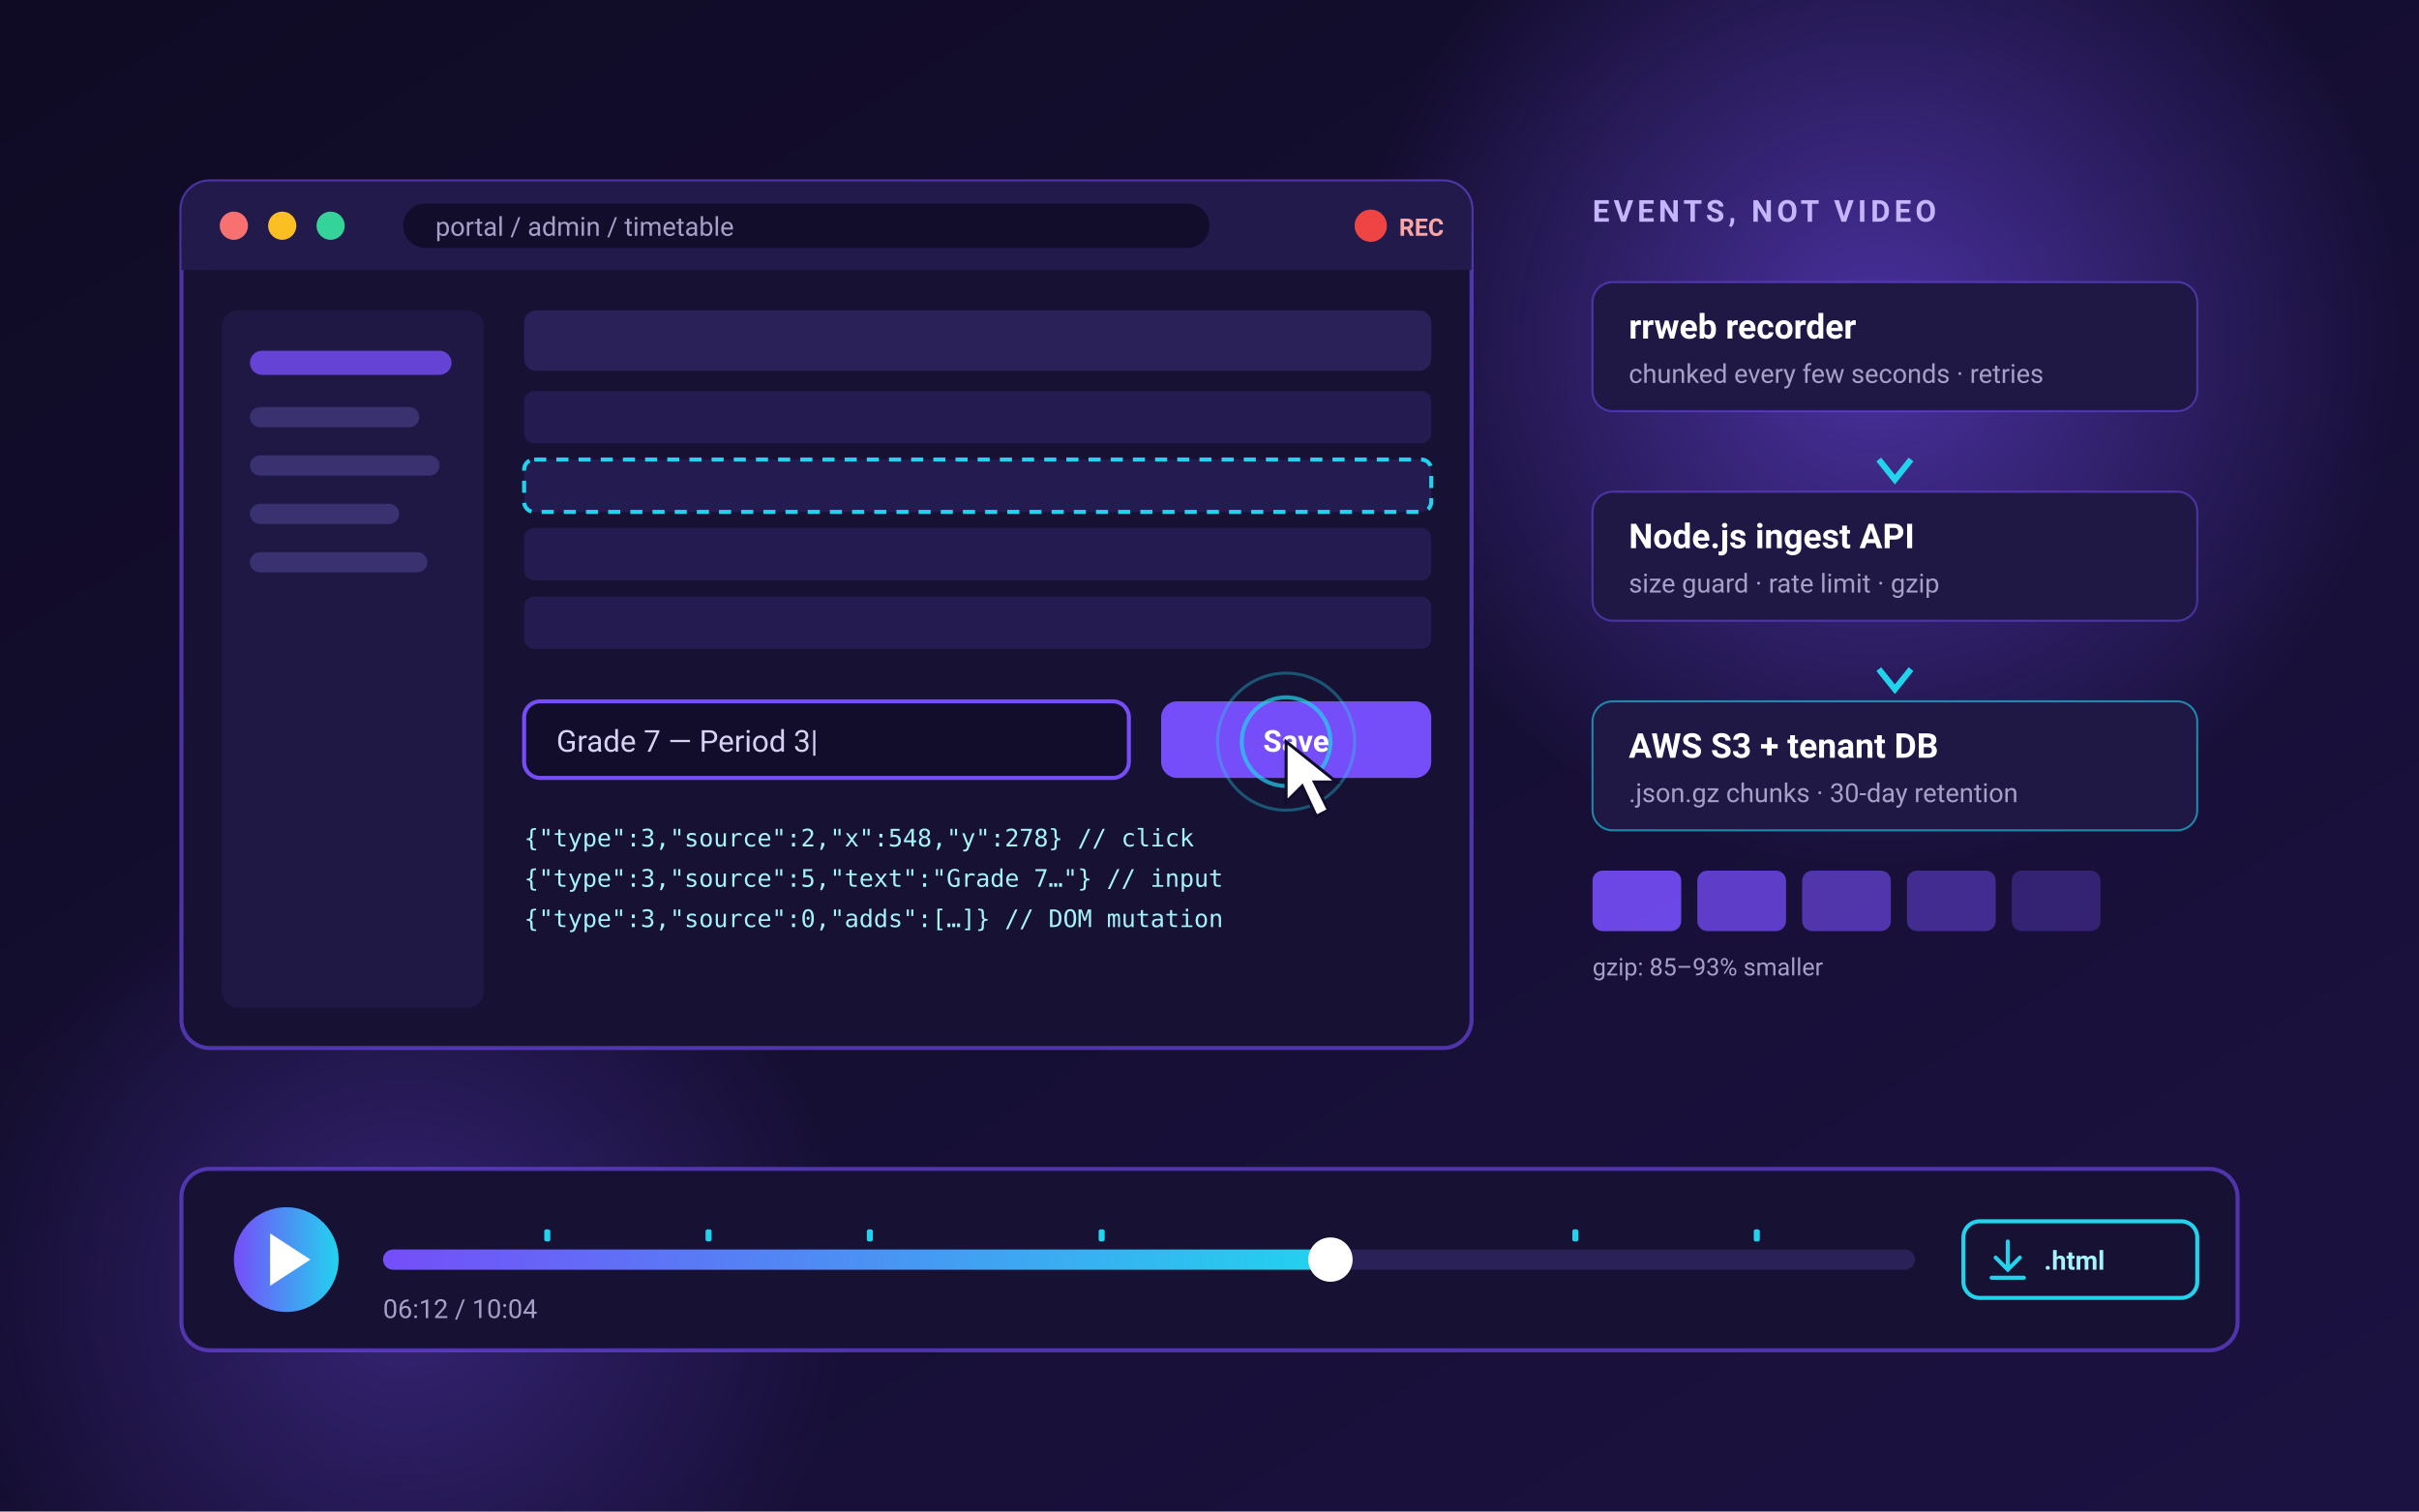
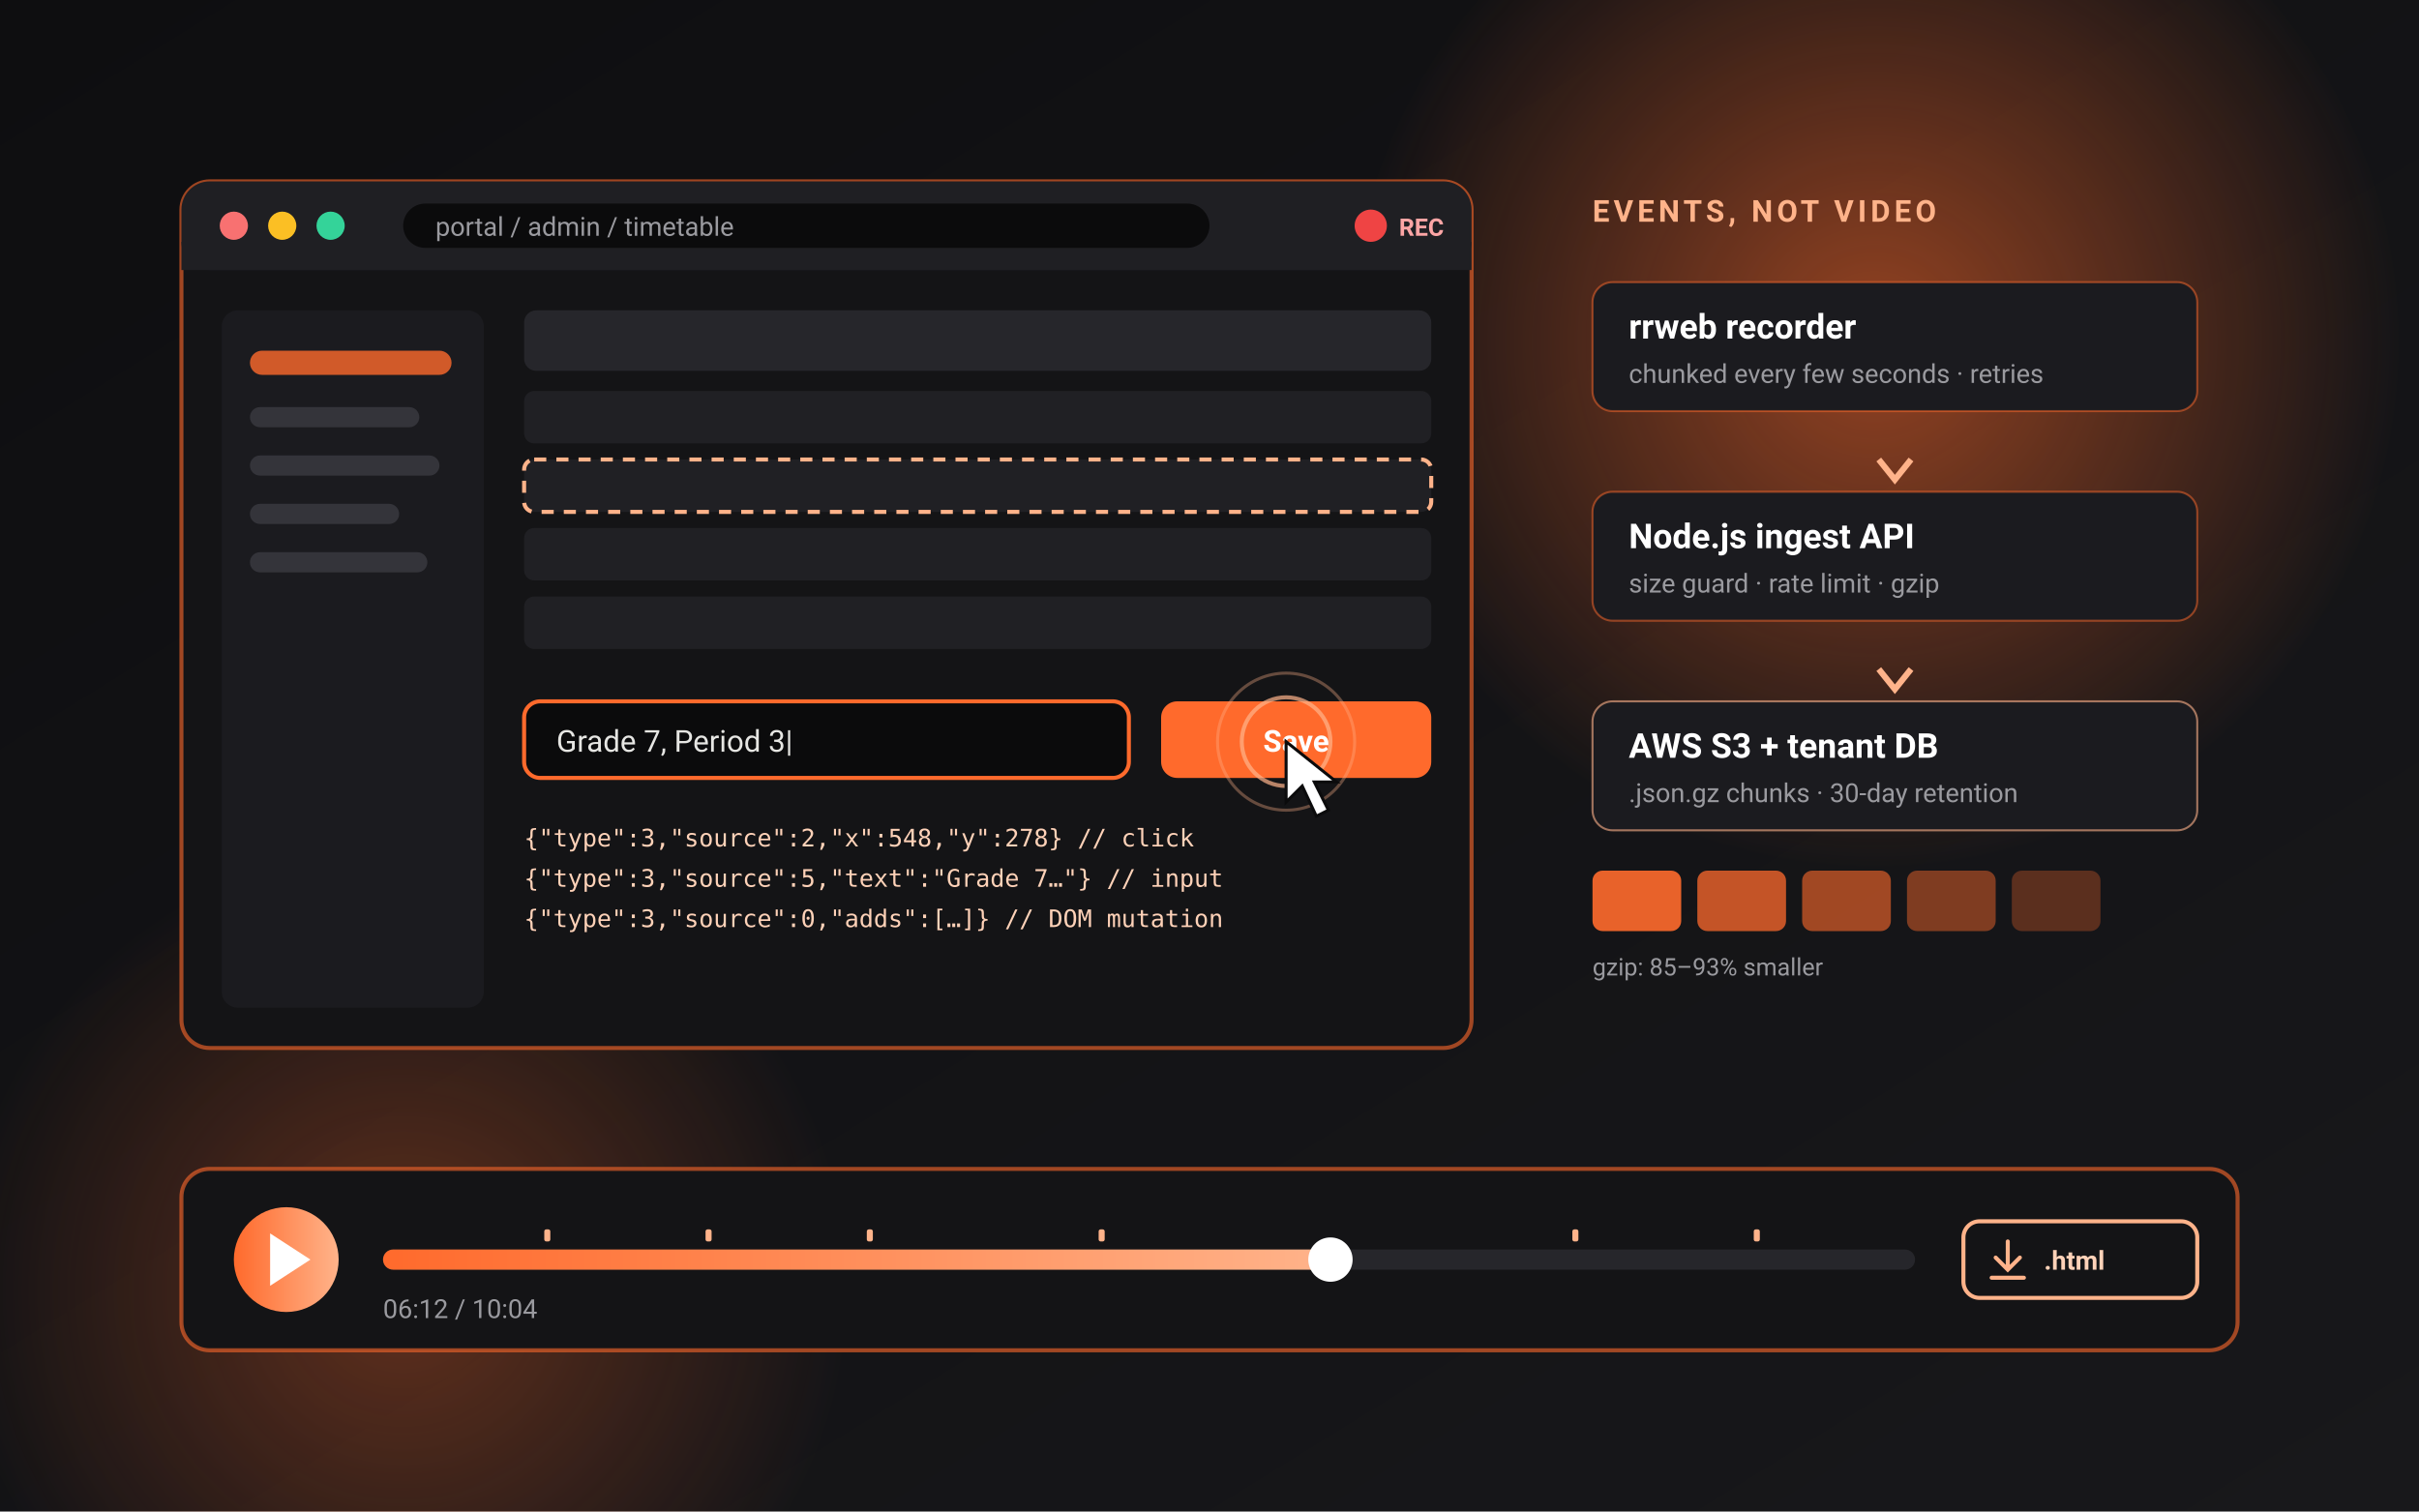
<svg xmlns="http://www.w3.org/2000/svg" viewBox="0 0 1200 750" font-family="Segoe UI, Roboto, Helvetica, Arial, sans-serif">
  <defs>
    <linearGradient id="bg" x1="0" y1="0" x2="1" y2="1">
-       <stop offset="0" stop-color="#0f0b24" />
-       <stop offset="1" stop-color="#1c1242" />
+       <stop offset="0" stop-color="#0e0e10" />
+       <stop offset="1" stop-color="#18181b" />
    </linearGradient>
    <linearGradient id="accent" x1="0" y1="0" x2="1" y2="0">
-       <stop offset="0" stop-color="#754ef9" />
-       <stop offset="1" stop-color="#22d3ee" />
+       <stop offset="0" stop-color="#ff6a2c" />
+       <stop offset="1" stop-color="#ffb38a" />
    </linearGradient>
    <radialGradient id="glow" cx="0.5" cy="0.5" r="0.5">
-       <stop offset="0" stop-color="#754ef9" stop-opacity=".55" />
-       <stop offset="1" stop-color="#754ef9" stop-opacity="0" />
+       <stop offset="0" stop-color="#ff6a2c" stop-opacity=".55" />
+       <stop offset="1" stop-color="#ff6a2c" stop-opacity="0" />
    </radialGradient>
  </defs>
  <rect width="1200" height="750" fill="url(#bg)" />
  <circle cx="930" cy="170" r="260" fill="url(#glow)" />
  <circle cx="200" cy="640" r="220" fill="url(#glow)" opacity=".6" />
  <g transform="translate(90 90)">
-     <rect width="640" height="430" rx="14" fill="#171133" stroke="#754ef9" stroke-opacity=".6" stroke-width="2" />
-     <rect width="640" height="44" rx="14" fill="#221a4a" />
-     <rect y="30" width="640" height="14" fill="#221a4a" />
+     <rect width="640" height="430" rx="14" fill="#141416" stroke="#ff6a2c" stroke-opacity=".6" stroke-width="2" />
+     <rect width="640" height="44" rx="14" fill="#1f1f23" />
+     <rect y="30" width="640" height="14" fill="#1f1f23" />
    <circle cx="26" cy="22" r="7" fill="#f87171" />
    <circle cx="50" cy="22" r="7" fill="#fbbf24" />
    <circle cx="74" cy="22" r="7" fill="#34d399" />
-     <rect x="110" y="11" width="400" height="22" rx="11" fill="#120d2b" />
-     <text x="126" y="27" fill="#a5a0c8" font-size="13">portal / admin / timetable</text>
+     <rect x="110" y="11" width="400" height="22" rx="11" fill="#0b0b0c" />
+     <text x="126" y="27" fill="#9a9a9f" font-size="13">portal / admin / timetable</text>
    <circle cx="590" cy="22" r="8" fill="#ef4444" />
    <text x="604" y="27" fill="#fca5a5" font-size="12" font-weight="700">REC</text>
-     <rect x="20" y="64" width="130" height="346" rx="8" fill="#1f1845" />
-     <rect x="34" y="84" width="100" height="12" rx="6" fill="#754ef9" opacity=".8" />
-     <rect x="34" y="112" width="84" height="10" rx="5" fill="#3a3170" />
-     <rect x="34" y="136" width="94" height="10" rx="5" fill="#3a3170" />
-     <rect x="34" y="160" width="74" height="10" rx="5" fill="#3a3170" />
-     <rect x="34" y="184" width="88" height="10" rx="5" fill="#3a3170" />
-     <rect x="170" y="64" width="450" height="30" rx="6" fill="#2a2158" />
-     <g fill="#241c50">
+     <rect x="20" y="64" width="130" height="346" rx="8" fill="#1b1b1f" />
+     <rect x="34" y="84" width="100" height="12" rx="6" fill="#ff6a2c" opacity=".8" />
+     <rect x="34" y="112" width="84" height="10" rx="5" fill="#34343a" />
+     <rect x="34" y="136" width="94" height="10" rx="5" fill="#34343a" />
+     <rect x="34" y="160" width="74" height="10" rx="5" fill="#34343a" />
+     <rect x="34" y="184" width="88" height="10" rx="5" fill="#34343a" />
+     <rect x="170" y="64" width="450" height="30" rx="6" fill="#26262b" />
+     <g fill="#202024">
      <rect x="170" y="104" width="450" height="26" rx="5" />
      <rect x="170" y="138" width="450" height="26" rx="5" />
      <rect x="170" y="172" width="450" height="26" rx="5" />
      <rect x="170" y="206" width="450" height="26" rx="5" />
    </g>
-     <rect x="170" y="138" width="450" height="26" rx="5" fill="none" stroke="#22d3ee" stroke-width="2" stroke-dasharray="6 5" />
-     <rect x="170" y="258" width="300" height="38" rx="8" fill="#120d2b" stroke="#754ef9" stroke-width="2" />
-     <text x="186" y="283" fill="#d6d2f5" font-size="15">Grade 7 — Period 3|</text>
-     <rect x="486" y="258" width="134" height="38" rx="8" fill="#754ef9" />
+     <rect x="170" y="138" width="450" height="26" rx="5" fill="none" stroke="#ffb38a" stroke-width="2" stroke-dasharray="6 5" />
+     <rect x="170" y="258" width="300" height="38" rx="8" fill="#0b0b0c" stroke="#ff6a2c" stroke-width="2" />
+     <text x="186" y="283" fill="#e6e6e3" font-size="15">Grade 7, Period 3|</text>
+     <rect x="486" y="258" width="134" height="38" rx="8" fill="#ff6a2c" />
    <text x="553" y="283" fill="#fff" font-size="15" font-weight="700" text-anchor="middle">Save</text>
-     <circle cx="548" cy="278" r="22" fill="none" stroke="#22d3ee" stroke-width="2" opacity=".7" />
-     <circle cx="548" cy="278" r="34" fill="none" stroke="#22d3ee" stroke-width="1.5" opacity=".35" />
-     <path d="M548 278 l0 30 l8 -8 l7 15 l6 -3 l-7 -14 l11 0 z" fill="#fff" stroke="#120d2b" stroke-width="1.5" />
-     <g font-size="12" font-family="Consolas, Menlo, monospace" fill="#a5f3fc">
+     <circle cx="548" cy="278" r="22" fill="none" stroke="#ffb38a" stroke-width="2" opacity=".7" />
+     <circle cx="548" cy="278" r="34" fill="none" stroke="#ffb38a" stroke-width="1.5" opacity=".35" />
+     <path d="M548 278 l0 30 l8 -8 l7 15 l6 -3 l-7 -14 l11 0 z" fill="#fff" stroke="#0b0b0c" stroke-width="1.5" />
+     <g font-size="12" font-family="Consolas, Menlo, monospace" fill="#ffd2b8">
      <text x="170" y="330">{"type":3,"source":2,"x":548,"y":278}   // click</text>
      <text x="170" y="350">{"type":3,"source":5,"text":"Grade 7…"}  // input</text>
      <text x="170" y="370">{"type":3,"source":0,"adds":[…]}      // DOM mutation</text>
    </g>
  </g>
  <g transform="translate(790 110)">
-     <text x="0" y="0" fill="#c4b5fd" font-size="15" font-weight="700" letter-spacing="2">EVENTS, NOT VIDEO</text>
+     <text x="0" y="0" fill="#ffb38a" font-size="15" font-weight="700" letter-spacing="2">EVENTS, NOT VIDEO</text>
    <g transform="translate(0 30)">
-       <rect width="300" height="64" rx="10" fill="#1f1845" stroke="#754ef9" stroke-opacity=".5" />
+       <rect width="300" height="64" rx="10" fill="#1b1b1f" stroke="#ff6a2c" stroke-opacity=".5" />
      <text x="18" y="28" fill="#fff" font-size="17" font-weight="700">rrweb recorder</text>
-       <text x="18" y="50" fill="#a5a0c8" font-size="13">chunked every few seconds · retries</text>
+       <text x="18" y="50" fill="#9a9a9f" font-size="13">chunked every few seconds · retries</text>
    </g>
    <path d="M150 100 v26" stroke="url(#accent)" stroke-width="3" />
-     <path d="M142 118 l8 10 l8 -10" fill="none" stroke="#22d3ee" stroke-width="3" />
+     <path d="M142 118 l8 10 l8 -10" fill="none" stroke="#ffb38a" stroke-width="3" />
    <g transform="translate(0 134)">
-       <rect width="300" height="64" rx="10" fill="#1f1845" stroke="#754ef9" stroke-opacity=".5" />
+       <rect width="300" height="64" rx="10" fill="#1b1b1f" stroke="#ff6a2c" stroke-opacity=".5" />
      <text x="18" y="28" fill="#fff" font-size="17" font-weight="700">Node.js ingest API</text>
-       <text x="18" y="50" fill="#a5a0c8" font-size="13">size guard · rate limit · gzip</text>
+       <text x="18" y="50" fill="#9a9a9f" font-size="13">size guard · rate limit · gzip</text>
    </g>
    <path d="M150 204 v26" stroke="url(#accent)" stroke-width="3" />
-     <path d="M142 222 l8 10 l8 -10" fill="none" stroke="#22d3ee" stroke-width="3" />
+     <path d="M142 222 l8 10 l8 -10" fill="none" stroke="#ffb38a" stroke-width="3" />
    <g transform="translate(0 238)">
-       <rect width="300" height="64" rx="10" fill="#1f1845" stroke="#22d3ee" stroke-opacity=".6" />
+       <rect width="300" height="64" rx="10" fill="#1b1b1f" stroke="#ffb38a" stroke-opacity=".6" />
      <text x="18" y="28" fill="#fff" font-size="17" font-weight="700">AWS S3 + tenant DB</text>
-       <text x="18" y="50" fill="#a5a0c8" font-size="13">.json.gz chunks · 30-day retention</text>
+       <text x="18" y="50" fill="#9a9a9f" font-size="13">.json.gz chunks · 30-day retention</text>
    </g>
    <g transform="translate(0 322)">
-       <rect x="0" width="44" height="30" rx="5" fill="#754ef9" opacity=".9" />
-       <rect x="52" width="44" height="30" rx="5" fill="#754ef9" opacity=".75" />
-       <rect x="104" width="44" height="30" rx="5" fill="#754ef9" opacity=".6" />
-       <rect x="156" width="44" height="30" rx="5" fill="#754ef9" opacity=".45" />
-       <rect x="208" width="44" height="30" rx="5" fill="#754ef9" opacity=".3" />
-       <text x="0" y="52" fill="#a5a0c8" font-size="12">gzip: 85–93% smaller</text>
+       <rect x="0" width="44" height="30" rx="5" fill="#ff6a2c" opacity=".9" />
+       <rect x="52" width="44" height="30" rx="5" fill="#ff6a2c" opacity=".75" />
+       <rect x="104" width="44" height="30" rx="5" fill="#ff6a2c" opacity=".6" />
+       <rect x="156" width="44" height="30" rx="5" fill="#ff6a2c" opacity=".45" />
+       <rect x="208" width="44" height="30" rx="5" fill="#ff6a2c" opacity=".3" />
+       <text x="0" y="52" fill="#9a9a9f" font-size="12">gzip: 85–93% smaller</text>
    </g>
  </g>
  <g transform="translate(90 580)">
-     <rect width="1020" height="90" rx="14" fill="#171133" stroke="#754ef9" stroke-opacity=".6" stroke-width="2" />
+     <rect width="1020" height="90" rx="14" fill="#141416" stroke="#ff6a2c" stroke-opacity=".6" stroke-width="2" />
    <circle cx="52" cy="45" r="26" fill="url(#accent)" />
    <path d="M44 32 l20 13 l-20 13 z" fill="#fff" />
-     <rect x="100" y="40" width="760" height="10" rx="5" fill="#2a2158" />
+     <rect x="100" y="40" width="760" height="10" rx="5" fill="#26262b" />
    <rect x="100" y="40" width="470" height="10" rx="5" fill="url(#accent)" />
    <circle cx="570" cy="45" r="11" fill="#fff" />
-     <g fill="#22d3ee">
+     <g fill="#ffb38a">
      <rect x="180" y="30" width="3" height="6" rx="1" />
      <rect x="260" y="30" width="3" height="6" rx="1" />
      <rect x="340" y="30" width="3" height="6" rx="1" />
      <rect x="455" y="30" width="3" height="6" rx="1" />
      <rect x="690" y="30" width="3" height="6" rx="1" />
      <rect x="780" y="30" width="3" height="6" rx="1" />
    </g>
-     <text x="100" y="74" fill="#a5a0c8" font-size="13">06:12 / 10:04</text>
-     <rect x="884" y="26" width="116" height="38" rx="8" fill="none" stroke="#22d3ee" stroke-width="2" />
-     <path d="M906 36 v14 M900 44 l6 6 l6 -6 M898 54 h16" fill="none" stroke="#22d3ee" stroke-width="2" stroke-linecap="round" />
-     <text x="924" y="50" fill="#a5f3fc" font-size="13" font-weight="700">.html</text>
+     <text x="100" y="74" fill="#9a9a9f" font-size="13">06:12 / 10:04</text>
+     <rect x="884" y="26" width="116" height="38" rx="8" fill="none" stroke="#ffb38a" stroke-width="2" />
+     <path d="M906 36 v14 M900 44 l6 6 l6 -6 M898 54 h16" fill="none" stroke="#ffb38a" stroke-width="2" stroke-linecap="round" />
+     <text x="924" y="50" fill="#ffd2b8" font-size="13" font-weight="700">.html</text>
  </g>
</svg>
